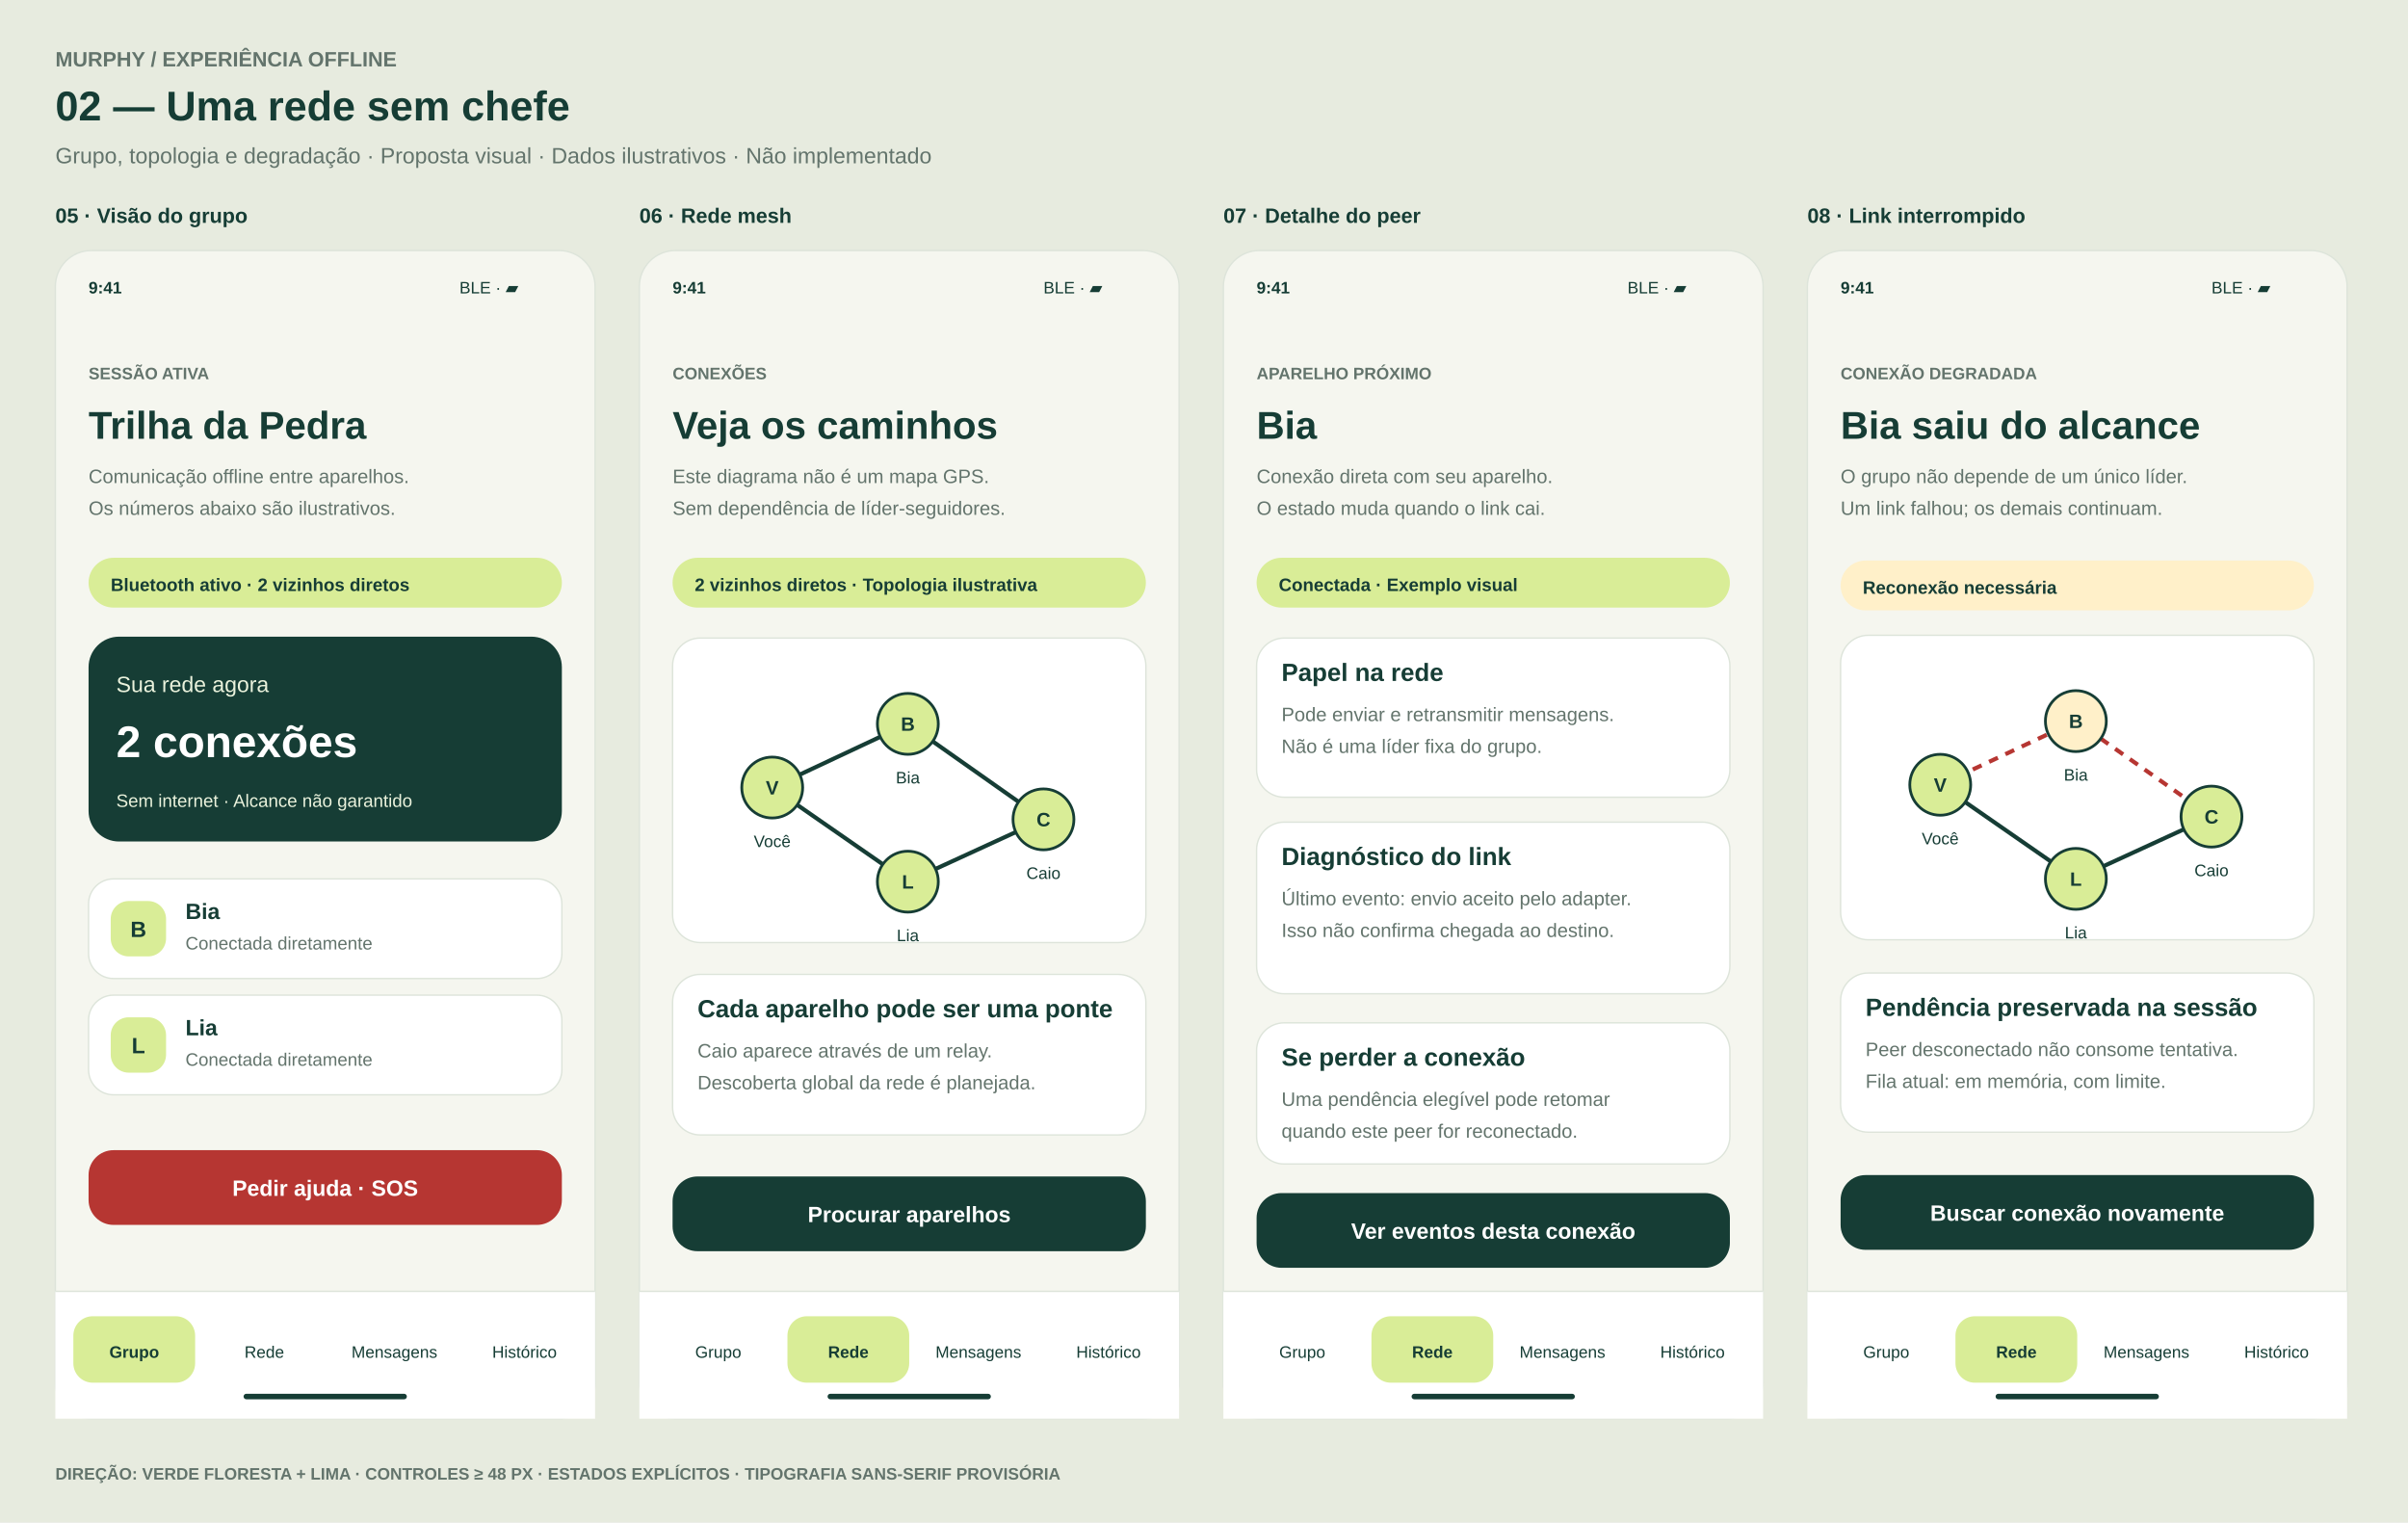
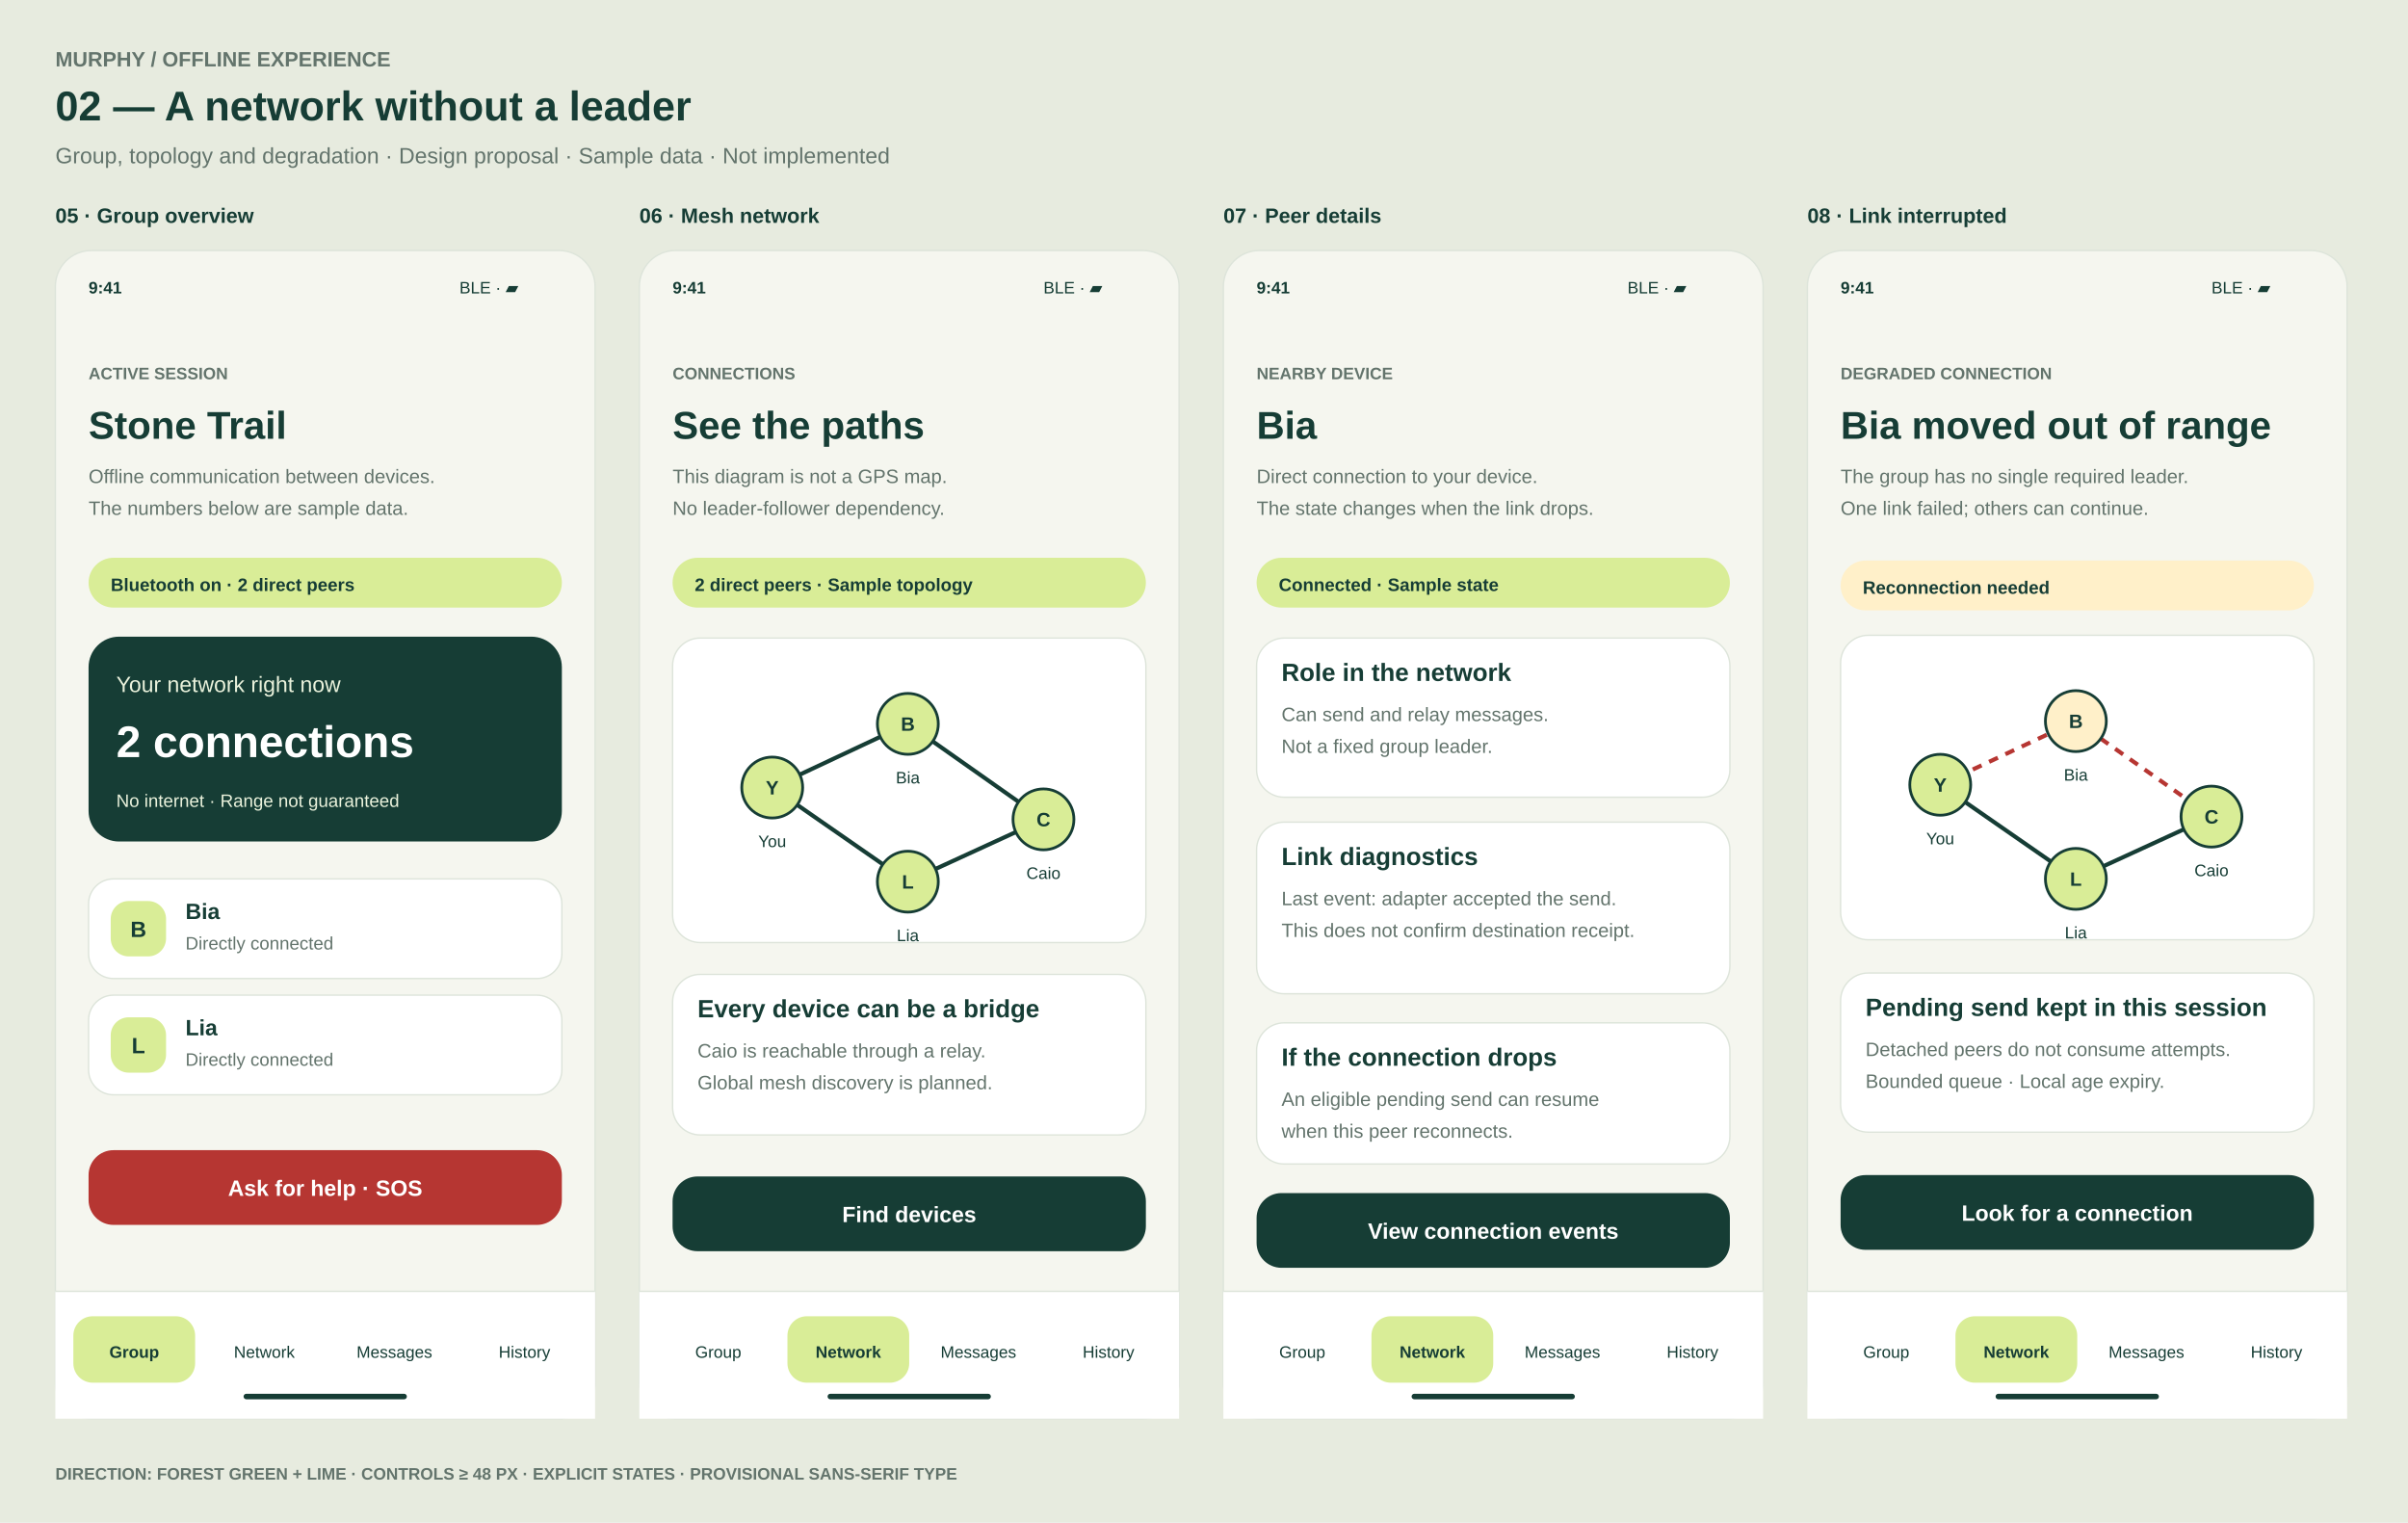
<svg xmlns="http://www.w3.org/2000/svg" width="1740" height="1100" viewBox="0 0 1740 1100">
  <rect x="0" y="0" width="1740" height="1100" rx="0" fill="#E7EBDF" stroke="none" />
-   <text x="40" y="48" font-size="15" font-weight="700" fill="#63746C" font-family="Arial, sans-serif">MURPHY / EXPERIÊNCIA OFFLINE</text>
-   <text x="40" y="87" font-size="30" font-weight="700" fill="#163D35" font-family="Arial, sans-serif">02 — Uma rede sem chefe</text>
-   <text x="40" y="118" font-size="16" font-weight="500" fill="#63746C" font-family="Arial, sans-serif">Grupo, topologia e degradação · Proposta visual · Dados ilustrativos · Não implementado</text>
-   <text x="40" y="161" font-size="15" font-weight="700" fill="#163D35" font-family="Arial, sans-serif">05 · Visão do grupo</text>
+   <text x="40" y="48" font-size="15" font-weight="700" fill="#63746C" font-family="Arial, sans-serif">MURPHY / OFFLINE EXPERIENCE</text>
+   <text x="40" y="87" font-size="30" font-weight="700" fill="#163D35" font-family="Arial, sans-serif">02 — A network without a leader</text>
+   <text x="40" y="118" font-size="16" font-weight="500" fill="#63746C" font-family="Arial, sans-serif">Group, topology and degradation · Design proposal · Sample data · Not implemented</text>
+   <text x="40" y="161" font-size="15" font-weight="700" fill="#163D35" font-family="Arial, sans-serif">05 · Group overview</text>
  <g transform="translate(40 181)">
    <rect x="0" y="0" width="390" height="844" rx="26" fill="#F5F6EF" stroke="#DDE4DA" />
    <text x="24" y="31" font-size="12" font-weight="700" fill="#163D35" font-family="Arial, sans-serif">9:41</text>
    <text x="292" y="31" font-size="12" font-weight="500" fill="#163D35" font-family="Arial, sans-serif">BLE  ·  ▰</text>
-     <text x="24" y="93" font-size="12" font-weight="700" fill="#63746C" font-family="Arial, sans-serif">SESSÃO ATIVA</text>
-     <text x="24" y="136" font-size="28" font-weight="700" fill="#163D35" font-family="Arial, sans-serif">Trilha da Pedra</text>
-     <text x="24" y="168" font-size="14" font-weight="400" fill="#63746C" font-family="Arial, sans-serif">Comunicação offline entre aparelhos.</text>
-     <text x="24" y="191" font-size="14" font-weight="400" fill="#63746C" font-family="Arial, sans-serif">Os números abaixo são ilustrativos.</text>
+     <text x="24" y="93" font-size="12" font-weight="700" fill="#63746C" font-family="Arial, sans-serif">ACTIVE SESSION</text>
+     <text x="24" y="136" font-size="28" font-weight="700" fill="#163D35" font-family="Arial, sans-serif">Stone Trail</text>
+     <text x="24" y="168" font-size="14" font-weight="400" fill="#63746C" font-family="Arial, sans-serif">Offline communication between devices.</text>
+     <text x="24" y="191" font-size="14" font-weight="400" fill="#63746C" font-family="Arial, sans-serif">The numbers below are sample data.</text>
    <rect x="24" y="222" width="342" height="36" rx="18" fill="#D9ED97" stroke="none" />
-     <text x="40" y="246" font-size="13" font-weight="700" fill="#163D35" font-family="Arial, sans-serif">Bluetooth ativo · 2 vizinhos diretos</text>
+     <text x="40" y="246" font-size="13" font-weight="700" fill="#163D35" font-family="Arial, sans-serif">Bluetooth on · 2 direct peers</text>
    <rect x="24" y="279" width="342" height="148" rx="22" fill="#163D35" stroke="none" />
-     <text x="44" y="319" font-size="16" font-weight="500" fill="#EAF2DC" font-family="Arial, sans-serif">Sua rede agora</text>
-     <text x="44" y="366" font-size="32" font-weight="700" fill="#fff" font-family="Arial, sans-serif">2 conexões</text>
-     <text x="44" y="402" font-size="13" font-weight="500" fill="#EAF2DC" font-family="Arial, sans-serif">Sem internet · Alcance não garantido</text>
+     <text x="44" y="319" font-size="16" font-weight="500" fill="#EAF2DC" font-family="Arial, sans-serif">Your network right now</text>
+     <text x="44" y="366" font-size="32" font-weight="700" fill="#fff" font-family="Arial, sans-serif">2 connections</text>
+     <text x="44" y="402" font-size="13" font-weight="500" fill="#EAF2DC" font-family="Arial, sans-serif">No internet · Range not guaranteed</text>
    <rect x="24" y="454" width="342" height="72" rx="18" fill="#FFFFFF" stroke="#DDE4DA" />
    <rect x="40" y="470" width="40" height="40" rx="13" fill="#D9ED97" stroke="none" />
    <text x="60" text-anchor="middle" y="496" font-size="16" font-weight="700" fill="#163D35" font-family="Arial, sans-serif">B</text>
    <text x="94" y="483" font-size="16" font-weight="700" fill="#163D35" font-family="Arial, sans-serif">Bia</text>
-     <text x="94" y="505" font-size="13" font-weight="500" fill="#63746C" font-family="Arial, sans-serif">Conectada diretamente</text>
+     <text x="94" y="505" font-size="13" font-weight="500" fill="#63746C" font-family="Arial, sans-serif">Directly connected</text>
    <rect x="24" y="538" width="342" height="72" rx="18" fill="#FFFFFF" stroke="#DDE4DA" />
    <rect x="40" y="554" width="40" height="40" rx="13" fill="#D9ED97" stroke="none" />
    <text x="60" text-anchor="middle" y="580" font-size="16" font-weight="700" fill="#163D35" font-family="Arial, sans-serif">L</text>
    <text x="94" y="567" font-size="16" font-weight="700" fill="#163D35" font-family="Arial, sans-serif">Lia</text>
-     <text x="94" y="589" font-size="13" font-weight="500" fill="#63746C" font-family="Arial, sans-serif">Conectada diretamente</text>
+     <text x="94" y="589" font-size="13" font-weight="500" fill="#63746C" font-family="Arial, sans-serif">Directly connected</text>
    <rect x="24" y="650" width="342" height="54" rx="18" fill="#B63632" stroke="none" />
-     <text x="195" text-anchor="middle" y="683" font-size="16" font-weight="700" fill="#fff" font-family="Arial, sans-serif">Pedir ajuda · SOS</text>
+     <text x="195" text-anchor="middle" y="683" font-size="16" font-weight="700" fill="#fff" font-family="Arial, sans-serif">Ask for help · SOS</text>
    <rect x="0" y="752" width="390" height="92" rx="0" fill="#FFFFFF" stroke="none" />
    <path d="M0 752H390" stroke="#DDE4DA" />
    <rect x="13" y="770" width="88" height="48" rx="14" fill="#D9ED97" stroke="none" />
-     <text x="57" text-anchor="middle" y="800" font-size="12" font-weight="700" fill="#163D35" font-family="Arial, sans-serif">Grupo</text>
+     <text x="57" text-anchor="middle" y="800" font-size="12" font-weight="700" fill="#163D35" font-family="Arial, sans-serif">Group</text>
    <rect x="107" y="770" width="88" height="48" rx="14" fill="#FFFFFF" stroke="none" />
-     <text x="151" text-anchor="middle" y="800" font-size="12" font-weight="400" fill="#163D35" font-family="Arial, sans-serif">Rede</text>
+     <text x="151" text-anchor="middle" y="800" font-size="12" font-weight="400" fill="#163D35" font-family="Arial, sans-serif">Network</text>
    <rect x="201" y="770" width="88" height="48" rx="14" fill="#FFFFFF" stroke="none" />
-     <text x="245" text-anchor="middle" y="800" font-size="12" font-weight="400" fill="#163D35" font-family="Arial, sans-serif">Mensagens</text>
+     <text x="245" text-anchor="middle" y="800" font-size="12" font-weight="400" fill="#163D35" font-family="Arial, sans-serif">Messages</text>
    <rect x="295" y="770" width="88" height="48" rx="14" fill="#FFFFFF" stroke="none" />
-     <text x="339" text-anchor="middle" y="800" font-size="12" font-weight="400" fill="#163D35" font-family="Arial, sans-serif">Histórico</text>
+     <text x="339" text-anchor="middle" y="800" font-size="12" font-weight="400" fill="#163D35" font-family="Arial, sans-serif">History</text>
    <rect x="136" y="826" width="118" height="4" rx="2" fill="#163D35" />
  </g>
-   <text x="462" y="161" font-size="15" font-weight="700" fill="#163D35" font-family="Arial, sans-serif">06 · Rede mesh</text>
+   <text x="462" y="161" font-size="15" font-weight="700" fill="#163D35" font-family="Arial, sans-serif">06 · Mesh network</text>
  <g transform="translate(462 181)">
    <rect x="0" y="0" width="390" height="844" rx="26" fill="#F5F6EF" stroke="#DDE4DA" />
    <text x="24" y="31" font-size="12" font-weight="700" fill="#163D35" font-family="Arial, sans-serif">9:41</text>
    <text x="292" y="31" font-size="12" font-weight="500" fill="#163D35" font-family="Arial, sans-serif">BLE  ·  ▰</text>
-     <text x="24" y="93" font-size="12" font-weight="700" fill="#63746C" font-family="Arial, sans-serif">CONEXÕES</text>
-     <text x="24" y="136" font-size="28" font-weight="700" fill="#163D35" font-family="Arial, sans-serif">Veja os caminhos</text>
-     <text x="24" y="168" font-size="14" font-weight="400" fill="#63746C" font-family="Arial, sans-serif">Este diagrama não é um mapa GPS.</text>
-     <text x="24" y="191" font-size="14" font-weight="400" fill="#63746C" font-family="Arial, sans-serif">Sem dependência de líder-seguidores.</text>
+     <text x="24" y="93" font-size="12" font-weight="700" fill="#63746C" font-family="Arial, sans-serif">CONNECTIONS</text>
+     <text x="24" y="136" font-size="28" font-weight="700" fill="#163D35" font-family="Arial, sans-serif">See the paths</text>
+     <text x="24" y="168" font-size="14" font-weight="400" fill="#63746C" font-family="Arial, sans-serif">This diagram is not a GPS map.</text>
+     <text x="24" y="191" font-size="14" font-weight="400" fill="#63746C" font-family="Arial, sans-serif">No leader-follower dependency.</text>
    <rect x="24" y="222" width="342" height="36" rx="18" fill="#D9ED97" stroke="none" />
-     <text x="40" y="246" font-size="13" font-weight="700" fill="#163D35" font-family="Arial, sans-serif">2 vizinhos diretos · Topologia ilustrativa</text>
+     <text x="40" y="246" font-size="13" font-weight="700" fill="#163D35" font-family="Arial, sans-serif">2 direct peers · Sample topology</text>
    <rect x="24" y="280" width="342" height="220" rx="20" fill="#FFFFFF" stroke="#DDE4DA" />
    <path d="M96 388L194 342L292 411M96 388L194 456L292 411" fill="none" stroke="#163D35" stroke-width="3" />
    <circle cx="96" cy="388" r="22" fill="#D9ED97" stroke="#163D35" stroke-width="2" />
-     <text x="96" text-anchor="middle" y="393" font-size="14" font-weight="700" fill="#163D35" font-family="Arial, sans-serif">V</text>
-     <text x="96" text-anchor="middle" y="431" font-size="12" font-weight="500" fill="#163D35" font-family="Arial, sans-serif">Você</text>
+     <text x="96" text-anchor="middle" y="393" font-size="14" font-weight="700" fill="#163D35" font-family="Arial, sans-serif">Y</text>
+     <text x="96" text-anchor="middle" y="431" font-size="12" font-weight="500" fill="#163D35" font-family="Arial, sans-serif">You</text>
    <circle cx="194" cy="342" r="22" fill="#D9ED97" stroke="#163D35" stroke-width="2" />
    <text x="194" text-anchor="middle" y="347" font-size="14" font-weight="700" fill="#163D35" font-family="Arial, sans-serif">B</text>
    <text x="194" text-anchor="middle" y="385" font-size="12" font-weight="500" fill="#163D35" font-family="Arial, sans-serif">Bia</text>
    <circle cx="292" cy="411" r="22" fill="#D9ED97" stroke="#163D35" stroke-width="2" />
    <text x="292" text-anchor="middle" y="416" font-size="14" font-weight="700" fill="#163D35" font-family="Arial, sans-serif">C</text>
    <text x="292" text-anchor="middle" y="454" font-size="12" font-weight="500" fill="#163D35" font-family="Arial, sans-serif">Caio</text>
    <circle cx="194" cy="456" r="22" fill="#D9ED97" stroke="#163D35" stroke-width="2" />
    <text x="194" text-anchor="middle" y="461" font-size="14" font-weight="700" fill="#163D35" font-family="Arial, sans-serif">L</text>
    <text x="194" text-anchor="middle" y="499" font-size="12" font-weight="500" fill="#163D35" font-family="Arial, sans-serif">Lia</text>
    <rect x="24" y="523" width="342" height="116" rx="20" fill="#FFFFFF" stroke="#DDE4DA" />
-     <text x="42" y="554" font-size="18" font-weight="700" fill="#163D35" font-family="Arial, sans-serif">Cada aparelho pode ser uma ponte</text>
-     <text x="42" y="583" font-size="14" font-weight="400" fill="#63746C" font-family="Arial, sans-serif">Caio aparece através de um relay.</text>
-     <text x="42" y="606" font-size="14" font-weight="400" fill="#63746C" font-family="Arial, sans-serif">Descoberta global da rede é planejada.</text>
+     <text x="42" y="554" font-size="18" font-weight="700" fill="#163D35" font-family="Arial, sans-serif">Every device can be a bridge</text>
+     <text x="42" y="583" font-size="14" font-weight="400" fill="#63746C" font-family="Arial, sans-serif">Caio is reachable through a relay.</text>
+     <text x="42" y="606" font-size="14" font-weight="400" fill="#63746C" font-family="Arial, sans-serif">Global mesh discovery is planned.</text>
    <rect x="24" y="669" width="342" height="54" rx="18" fill="#163D35" stroke="none" />
-     <text x="195" text-anchor="middle" y="702" font-size="16" font-weight="700" fill="#fff" font-family="Arial, sans-serif">Procurar aparelhos</text>
+     <text x="195" text-anchor="middle" y="702" font-size="16" font-weight="700" fill="#fff" font-family="Arial, sans-serif">Find devices</text>
    <rect x="0" y="752" width="390" height="92" rx="0" fill="#FFFFFF" stroke="none" />
    <path d="M0 752H390" stroke="#DDE4DA" />
    <rect x="13" y="770" width="88" height="48" rx="14" fill="#FFFFFF" stroke="none" />
-     <text x="57" text-anchor="middle" y="800" font-size="12" font-weight="400" fill="#163D35" font-family="Arial, sans-serif">Grupo</text>
+     <text x="57" text-anchor="middle" y="800" font-size="12" font-weight="400" fill="#163D35" font-family="Arial, sans-serif">Group</text>
    <rect x="107" y="770" width="88" height="48" rx="14" fill="#D9ED97" stroke="none" />
-     <text x="151" text-anchor="middle" y="800" font-size="12" font-weight="700" fill="#163D35" font-family="Arial, sans-serif">Rede</text>
+     <text x="151" text-anchor="middle" y="800" font-size="12" font-weight="700" fill="#163D35" font-family="Arial, sans-serif">Network</text>
    <rect x="201" y="770" width="88" height="48" rx="14" fill="#FFFFFF" stroke="none" />
-     <text x="245" text-anchor="middle" y="800" font-size="12" font-weight="400" fill="#163D35" font-family="Arial, sans-serif">Mensagens</text>
+     <text x="245" text-anchor="middle" y="800" font-size="12" font-weight="400" fill="#163D35" font-family="Arial, sans-serif">Messages</text>
    <rect x="295" y="770" width="88" height="48" rx="14" fill="#FFFFFF" stroke="none" />
-     <text x="339" text-anchor="middle" y="800" font-size="12" font-weight="400" fill="#163D35" font-family="Arial, sans-serif">Histórico</text>
+     <text x="339" text-anchor="middle" y="800" font-size="12" font-weight="400" fill="#163D35" font-family="Arial, sans-serif">History</text>
    <rect x="136" y="826" width="118" height="4" rx="2" fill="#163D35" />
  </g>
-   <text x="884" y="161" font-size="15" font-weight="700" fill="#163D35" font-family="Arial, sans-serif">07 · Detalhe do peer</text>
+   <text x="884" y="161" font-size="15" font-weight="700" fill="#163D35" font-family="Arial, sans-serif">07 · Peer details</text>
  <g transform="translate(884 181)">
    <rect x="0" y="0" width="390" height="844" rx="26" fill="#F5F6EF" stroke="#DDE4DA" />
    <text x="24" y="31" font-size="12" font-weight="700" fill="#163D35" font-family="Arial, sans-serif">9:41</text>
    <text x="292" y="31" font-size="12" font-weight="500" fill="#163D35" font-family="Arial, sans-serif">BLE  ·  ▰</text>
-     <text x="24" y="93" font-size="12" font-weight="700" fill="#63746C" font-family="Arial, sans-serif">APARELHO PRÓXIMO</text>
+     <text x="24" y="93" font-size="12" font-weight="700" fill="#63746C" font-family="Arial, sans-serif">NEARBY DEVICE</text>
    <text x="24" y="136" font-size="28" font-weight="700" fill="#163D35" font-family="Arial, sans-serif">Bia</text>
-     <text x="24" y="168" font-size="14" font-weight="400" fill="#63746C" font-family="Arial, sans-serif">Conexão direta com seu aparelho.</text>
-     <text x="24" y="191" font-size="14" font-weight="400" fill="#63746C" font-family="Arial, sans-serif">O estado muda quando o link cai.</text>
+     <text x="24" y="168" font-size="14" font-weight="400" fill="#63746C" font-family="Arial, sans-serif">Direct connection to your device.</text>
+     <text x="24" y="191" font-size="14" font-weight="400" fill="#63746C" font-family="Arial, sans-serif">The state changes when the link drops.</text>
    <rect x="24" y="222" width="342" height="36" rx="18" fill="#D9ED97" stroke="none" />
-     <text x="40" y="246" font-size="13" font-weight="700" fill="#163D35" font-family="Arial, sans-serif">Conectada · Exemplo visual</text>
+     <text x="40" y="246" font-size="13" font-weight="700" fill="#163D35" font-family="Arial, sans-serif">Connected · Sample state</text>
    <rect x="24" y="280" width="342" height="115" rx="20" fill="#FFFFFF" stroke="#DDE4DA" />
-     <text x="42" y="311" font-size="18" font-weight="700" fill="#163D35" font-family="Arial, sans-serif">Papel na rede</text>
-     <text x="42" y="340" font-size="14" font-weight="400" fill="#63746C" font-family="Arial, sans-serif">Pode enviar e retransmitir mensagens.</text>
-     <text x="42" y="363" font-size="14" font-weight="400" fill="#63746C" font-family="Arial, sans-serif">Não é uma líder fixa do grupo.</text>
+     <text x="42" y="311" font-size="18" font-weight="700" fill="#163D35" font-family="Arial, sans-serif">Role in the network</text>
+     <text x="42" y="340" font-size="14" font-weight="400" fill="#63746C" font-family="Arial, sans-serif">Can send and relay messages.</text>
+     <text x="42" y="363" font-size="14" font-weight="400" fill="#63746C" font-family="Arial, sans-serif">Not a fixed group leader.</text>
    <rect x="24" y="413" width="342" height="124" rx="20" fill="#FFFFFF" stroke="#DDE4DA" />
-     <text x="42" y="444" font-size="18" font-weight="700" fill="#163D35" font-family="Arial, sans-serif">Diagnóstico do link</text>
-     <text x="42" y="473" font-size="14" font-weight="400" fill="#63746C" font-family="Arial, sans-serif">Último evento: envio aceito pelo adapter.</text>
-     <text x="42" y="496" font-size="14" font-weight="400" fill="#63746C" font-family="Arial, sans-serif">Isso não confirma chegada ao destino.</text>
+     <text x="42" y="444" font-size="18" font-weight="700" fill="#163D35" font-family="Arial, sans-serif">Link diagnostics</text>
+     <text x="42" y="473" font-size="14" font-weight="400" fill="#63746C" font-family="Arial, sans-serif">Last event: adapter accepted the send.</text>
+     <text x="42" y="496" font-size="14" font-weight="400" fill="#63746C" font-family="Arial, sans-serif">This does not confirm destination receipt.</text>
    <rect x="24" y="558" width="342" height="102" rx="20" fill="#FFFFFF" stroke="#DDE4DA" />
-     <text x="42" y="589" font-size="18" font-weight="700" fill="#163D35" font-family="Arial, sans-serif">Se perder a conexão</text>
-     <text x="42" y="618" font-size="14" font-weight="400" fill="#63746C" font-family="Arial, sans-serif">Uma pendência elegível pode retomar</text>
-     <text x="42" y="641" font-size="14" font-weight="400" fill="#63746C" font-family="Arial, sans-serif">quando este peer for reconectado.</text>
+     <text x="42" y="589" font-size="18" font-weight="700" fill="#163D35" font-family="Arial, sans-serif">If the connection drops</text>
+     <text x="42" y="618" font-size="14" font-weight="400" fill="#63746C" font-family="Arial, sans-serif">An eligible pending send can resume</text>
+     <text x="42" y="641" font-size="14" font-weight="400" fill="#63746C" font-family="Arial, sans-serif">when this peer reconnects.</text>
    <rect x="24" y="681" width="342" height="54" rx="18" fill="#163D35" stroke="none" />
-     <text x="195" text-anchor="middle" y="714" font-size="16" font-weight="700" fill="#fff" font-family="Arial, sans-serif">Ver eventos desta conexão</text>
+     <text x="195" text-anchor="middle" y="714" font-size="16" font-weight="700" fill="#fff" font-family="Arial, sans-serif">View connection events</text>
    <rect x="0" y="752" width="390" height="92" rx="0" fill="#FFFFFF" stroke="none" />
    <path d="M0 752H390" stroke="#DDE4DA" />
    <rect x="13" y="770" width="88" height="48" rx="14" fill="#FFFFFF" stroke="none" />
-     <text x="57" text-anchor="middle" y="800" font-size="12" font-weight="400" fill="#163D35" font-family="Arial, sans-serif">Grupo</text>
+     <text x="57" text-anchor="middle" y="800" font-size="12" font-weight="400" fill="#163D35" font-family="Arial, sans-serif">Group</text>
    <rect x="107" y="770" width="88" height="48" rx="14" fill="#D9ED97" stroke="none" />
-     <text x="151" text-anchor="middle" y="800" font-size="12" font-weight="700" fill="#163D35" font-family="Arial, sans-serif">Rede</text>
+     <text x="151" text-anchor="middle" y="800" font-size="12" font-weight="700" fill="#163D35" font-family="Arial, sans-serif">Network</text>
    <rect x="201" y="770" width="88" height="48" rx="14" fill="#FFFFFF" stroke="none" />
-     <text x="245" text-anchor="middle" y="800" font-size="12" font-weight="400" fill="#163D35" font-family="Arial, sans-serif">Mensagens</text>
+     <text x="245" text-anchor="middle" y="800" font-size="12" font-weight="400" fill="#163D35" font-family="Arial, sans-serif">Messages</text>
    <rect x="295" y="770" width="88" height="48" rx="14" fill="#FFFFFF" stroke="none" />
-     <text x="339" text-anchor="middle" y="800" font-size="12" font-weight="400" fill="#163D35" font-family="Arial, sans-serif">Histórico</text>
+     <text x="339" text-anchor="middle" y="800" font-size="12" font-weight="400" fill="#163D35" font-family="Arial, sans-serif">History</text>
    <rect x="136" y="826" width="118" height="4" rx="2" fill="#163D35" />
  </g>
-   <text x="1306" y="161" font-size="15" font-weight="700" fill="#163D35" font-family="Arial, sans-serif">08 · Link interrompido</text>
+   <text x="1306" y="161" font-size="15" font-weight="700" fill="#163D35" font-family="Arial, sans-serif">08 · Link interrupted</text>
  <g transform="translate(1306 181)">
    <rect x="0" y="0" width="390" height="844" rx="26" fill="#F5F6EF" stroke="#DDE4DA" />
    <text x="24" y="31" font-size="12" font-weight="700" fill="#163D35" font-family="Arial, sans-serif">9:41</text>
    <text x="292" y="31" font-size="12" font-weight="500" fill="#163D35" font-family="Arial, sans-serif">BLE  ·  ▰</text>
-     <text x="24" y="93" font-size="12" font-weight="700" fill="#63746C" font-family="Arial, sans-serif">CONEXÃO DEGRADADA</text>
-     <text x="24" y="136" font-size="28" font-weight="700" fill="#163D35" font-family="Arial, sans-serif">Bia saiu do alcance</text>
-     <text x="24" y="168" font-size="14" font-weight="400" fill="#63746C" font-family="Arial, sans-serif">O grupo não depende de um único líder.</text>
-     <text x="24" y="191" font-size="14" font-weight="400" fill="#63746C" font-family="Arial, sans-serif">Um link falhou; os demais continuam.</text>
+     <text x="24" y="93" font-size="12" font-weight="700" fill="#63746C" font-family="Arial, sans-serif">DEGRADED CONNECTION</text>
+     <text x="24" y="136" font-size="28" font-weight="700" fill="#163D35" font-family="Arial, sans-serif">Bia moved out of range</text>
+     <text x="24" y="168" font-size="14" font-weight="400" fill="#63746C" font-family="Arial, sans-serif">The group has no single required leader.</text>
+     <text x="24" y="191" font-size="14" font-weight="400" fill="#63746C" font-family="Arial, sans-serif">One link failed; others can continue.</text>
    <rect x="24" y="224" width="342" height="36" rx="18" fill="#FFF0C9" stroke="none" />
-     <text x="40" y="248" font-size="13" font-weight="700" fill="#163D35" font-family="Arial, sans-serif">Reconexão necessária</text>
+     <text x="40" y="248" font-size="13" font-weight="700" fill="#163D35" font-family="Arial, sans-serif">Reconnection needed</text>
    <rect x="24" y="278" width="342" height="220" rx="20" fill="#FFFFFF" stroke="#DDE4DA" />
    <path d="M96 386L194 340L292 409" fill="none" stroke="#B63632" stroke-width="3" stroke-dasharray="7 6" />
    <path d="M96 386L194 454L292 409" fill="none" stroke="#163D35" stroke-width="3" />
    <circle cx="96" cy="386" r="22" fill="#D9ED97" stroke="#163D35" stroke-width="2" />
-     <text x="96" text-anchor="middle" y="391" font-size="14" font-weight="700" fill="#163D35" font-family="Arial, sans-serif">V</text>
-     <text x="96" text-anchor="middle" y="429" font-size="12" font-weight="500" fill="#163D35" font-family="Arial, sans-serif">Você</text>
+     <text x="96" text-anchor="middle" y="391" font-size="14" font-weight="700" fill="#163D35" font-family="Arial, sans-serif">Y</text>
+     <text x="96" text-anchor="middle" y="429" font-size="12" font-weight="500" fill="#163D35" font-family="Arial, sans-serif">You</text>
    <circle cx="194" cy="340" r="22" fill="#FFF0C9" stroke="#163D35" stroke-width="2" />
    <text x="194" text-anchor="middle" y="345" font-size="14" font-weight="700" fill="#163D35" font-family="Arial, sans-serif">B</text>
    <text x="194" text-anchor="middle" y="383" font-size="12" font-weight="500" fill="#163D35" font-family="Arial, sans-serif">Bia</text>
    <circle cx="292" cy="409" r="22" fill="#D9ED97" stroke="#163D35" stroke-width="2" />
    <text x="292" text-anchor="middle" y="414" font-size="14" font-weight="700" fill="#163D35" font-family="Arial, sans-serif">C</text>
    <text x="292" text-anchor="middle" y="452" font-size="12" font-weight="500" fill="#163D35" font-family="Arial, sans-serif">Caio</text>
    <circle cx="194" cy="454" r="22" fill="#D9ED97" stroke="#163D35" stroke-width="2" />
    <text x="194" text-anchor="middle" y="459" font-size="14" font-weight="700" fill="#163D35" font-family="Arial, sans-serif">L</text>
    <text x="194" text-anchor="middle" y="497" font-size="12" font-weight="500" fill="#163D35" font-family="Arial, sans-serif">Lia</text>
    <rect x="24" y="522" width="342" height="115" rx="20" fill="#FFFFFF" stroke="#DDE4DA" />
-     <text x="42" y="553" font-size="18" font-weight="700" fill="#163D35" font-family="Arial, sans-serif">Pendência preservada na sessão</text>
-     <text x="42" y="582" font-size="14" font-weight="400" fill="#63746C" font-family="Arial, sans-serif">Peer desconectado não consome tentativa.</text>
-     <text x="42" y="605" font-size="14" font-weight="400" fill="#63746C" font-family="Arial, sans-serif">Fila atual: em memória, com limite.</text>
+     <text x="42" y="553" font-size="18" font-weight="700" fill="#163D35" font-family="Arial, sans-serif">Pending send kept in this session</text>
+     <text x="42" y="582" font-size="14" font-weight="400" fill="#63746C" font-family="Arial, sans-serif">Detached peers do not consume attempts.</text>
+     <text x="42" y="605" font-size="14" font-weight="400" fill="#63746C" font-family="Arial, sans-serif">Bounded queue · Local age expiry.</text>
    <rect x="24" y="668" width="342" height="54" rx="18" fill="#163D35" stroke="none" />
-     <text x="195" text-anchor="middle" y="701" font-size="16" font-weight="700" fill="#fff" font-family="Arial, sans-serif">Buscar conexão novamente</text>
+     <text x="195" text-anchor="middle" y="701" font-size="16" font-weight="700" fill="#fff" font-family="Arial, sans-serif">Look for a connection</text>
    <rect x="0" y="752" width="390" height="92" rx="0" fill="#FFFFFF" stroke="none" />
    <path d="M0 752H390" stroke="#DDE4DA" />
    <rect x="13" y="770" width="88" height="48" rx="14" fill="#FFFFFF" stroke="none" />
-     <text x="57" text-anchor="middle" y="800" font-size="12" font-weight="400" fill="#163D35" font-family="Arial, sans-serif">Grupo</text>
+     <text x="57" text-anchor="middle" y="800" font-size="12" font-weight="400" fill="#163D35" font-family="Arial, sans-serif">Group</text>
    <rect x="107" y="770" width="88" height="48" rx="14" fill="#D9ED97" stroke="none" />
-     <text x="151" text-anchor="middle" y="800" font-size="12" font-weight="700" fill="#163D35" font-family="Arial, sans-serif">Rede</text>
+     <text x="151" text-anchor="middle" y="800" font-size="12" font-weight="700" fill="#163D35" font-family="Arial, sans-serif">Network</text>
    <rect x="201" y="770" width="88" height="48" rx="14" fill="#FFFFFF" stroke="none" />
-     <text x="245" text-anchor="middle" y="800" font-size="12" font-weight="400" fill="#163D35" font-family="Arial, sans-serif">Mensagens</text>
+     <text x="245" text-anchor="middle" y="800" font-size="12" font-weight="400" fill="#163D35" font-family="Arial, sans-serif">Messages</text>
    <rect x="295" y="770" width="88" height="48" rx="14" fill="#FFFFFF" stroke="none" />
-     <text x="339" text-anchor="middle" y="800" font-size="12" font-weight="400" fill="#163D35" font-family="Arial, sans-serif">Histórico</text>
+     <text x="339" text-anchor="middle" y="800" font-size="12" font-weight="400" fill="#163D35" font-family="Arial, sans-serif">History</text>
    <rect x="136" y="826" width="118" height="4" rx="2" fill="#163D35" />
  </g>
-   <text x="40" y="1069" font-size="12" font-weight="700" fill="#63746C" font-family="Arial, sans-serif">DIREÇÃO: VERDE FLORESTA + LIMA · CONTROLES ≥ 48 PX · ESTADOS EXPLÍCITOS · TIPOGRAFIA SANS-SERIF PROVISÓRIA</text>
+   <text x="40" y="1069" font-size="12" font-weight="700" fill="#63746C" font-family="Arial, sans-serif">DIRECTION: FOREST GREEN + LIME · CONTROLS ≥ 48 PX · EXPLICIT STATES · PROVISIONAL SANS-SERIF TYPE</text>
</svg>
